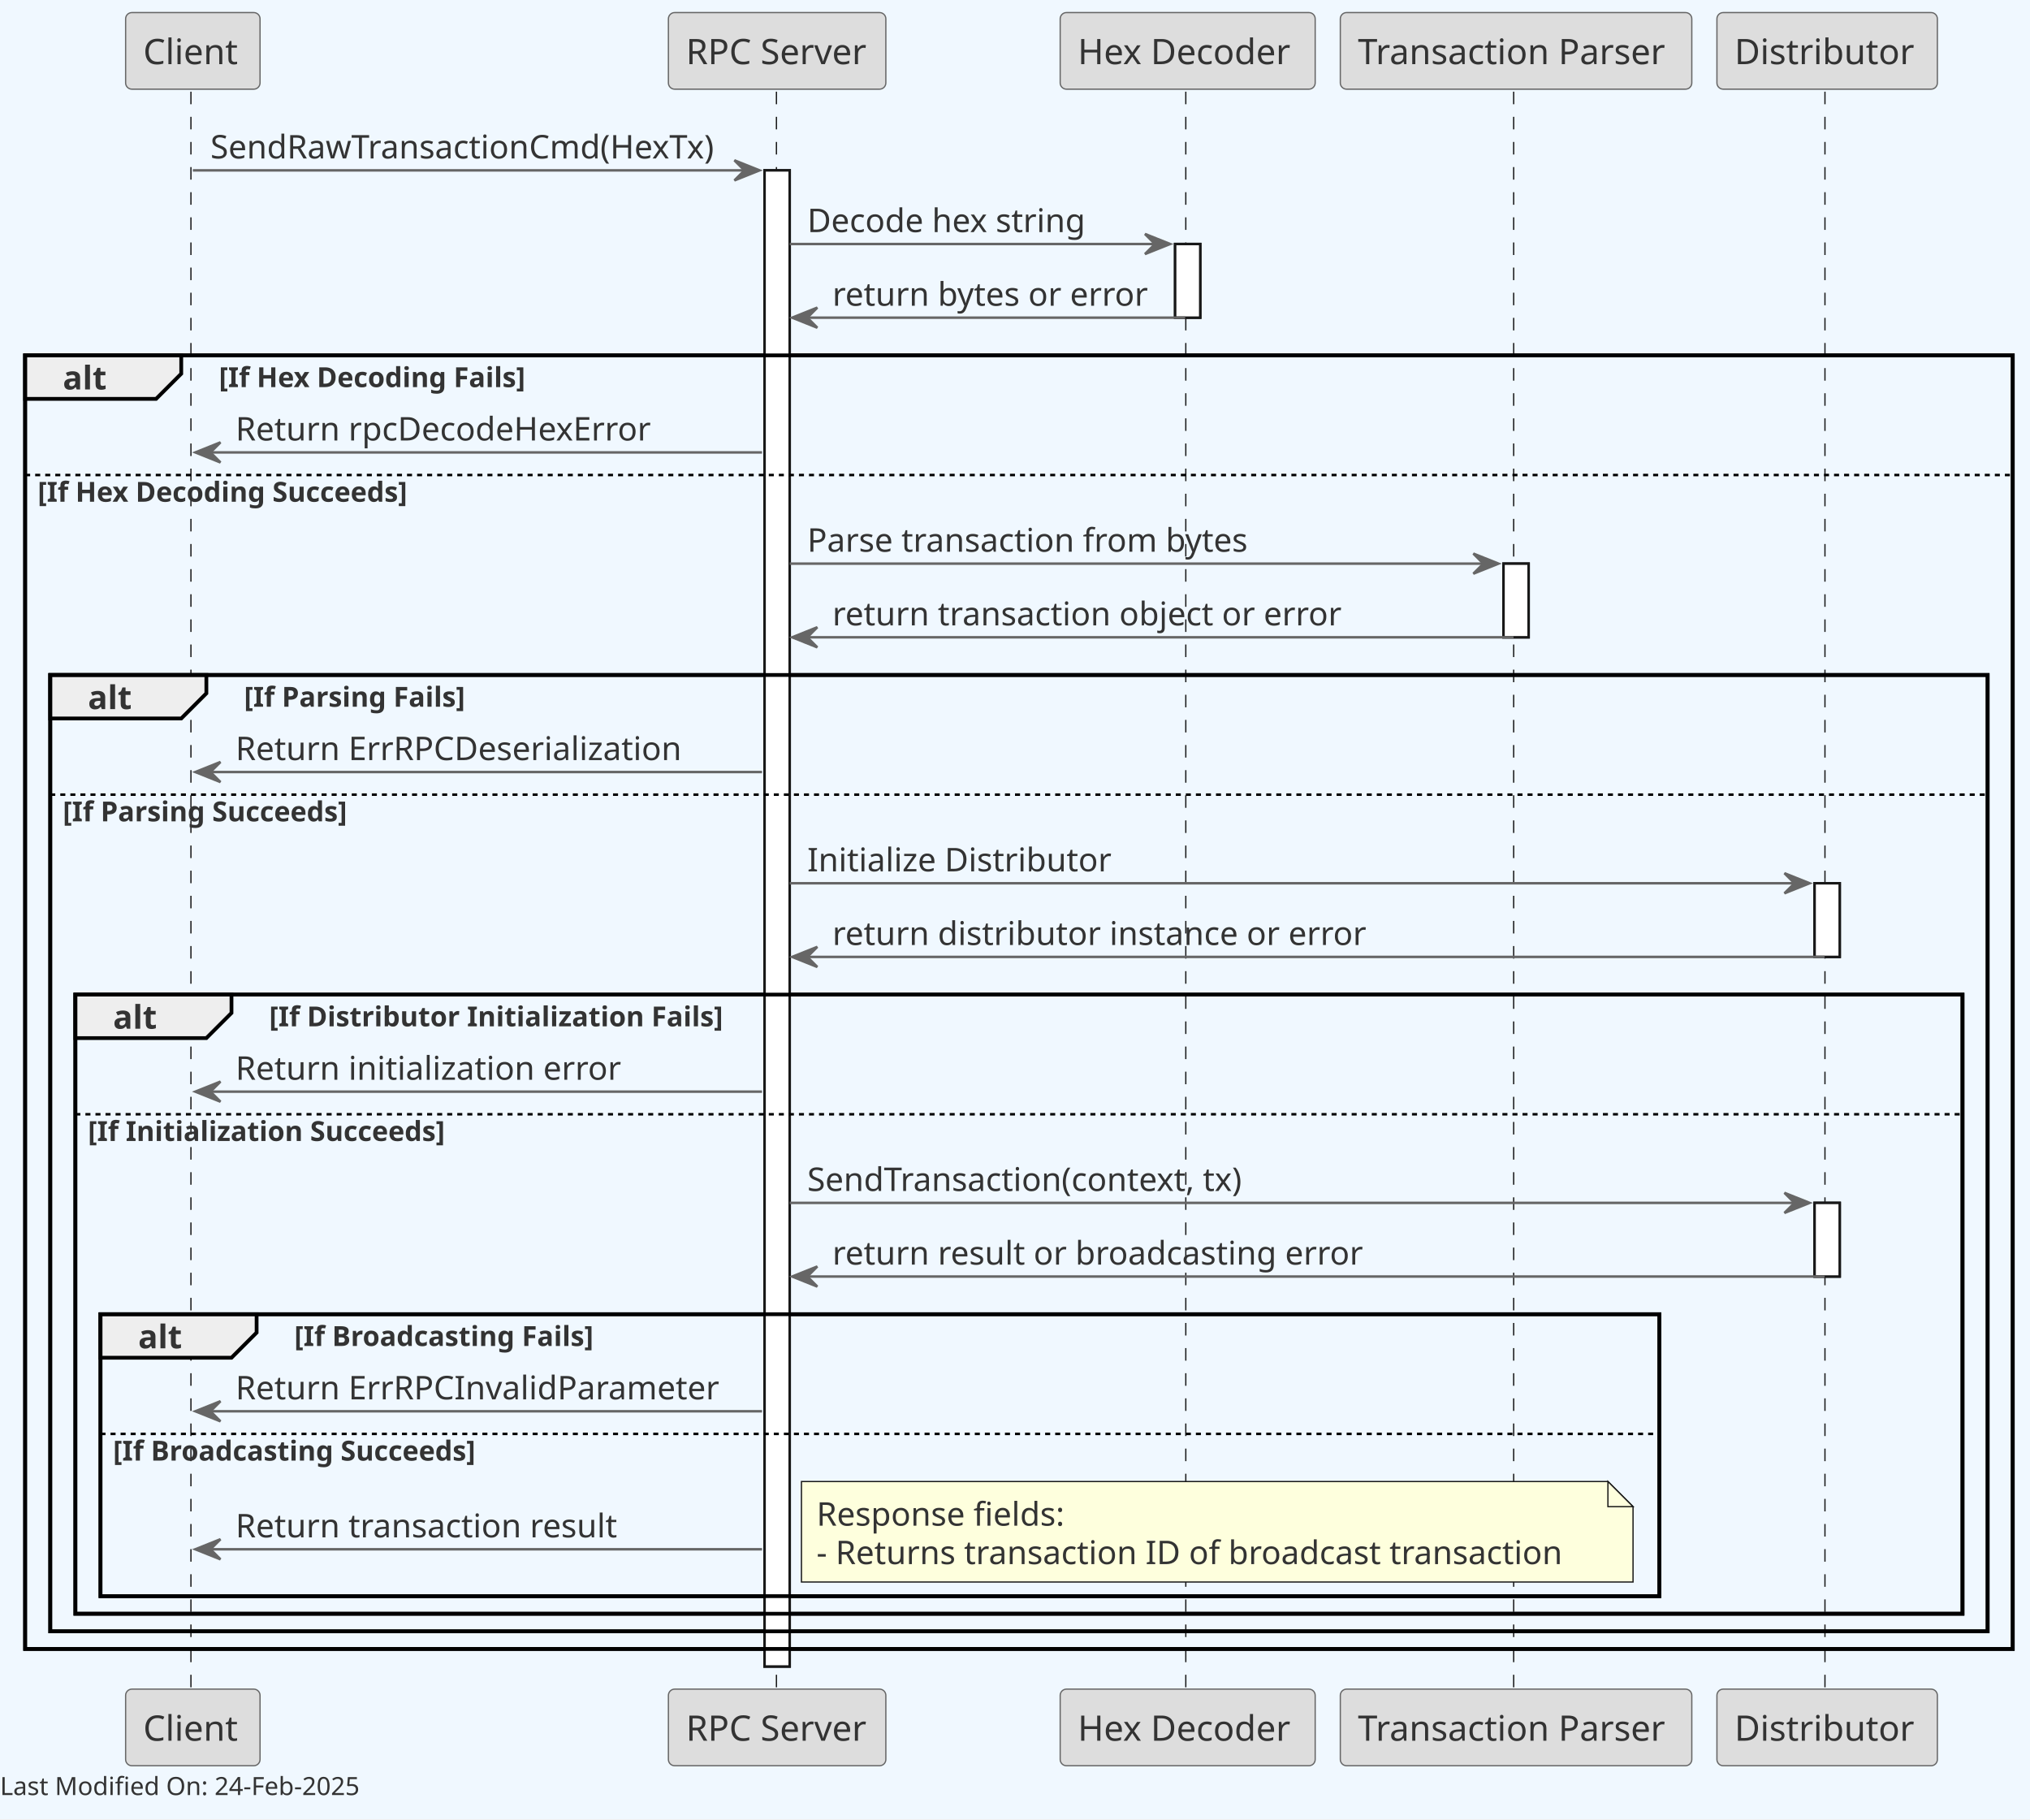
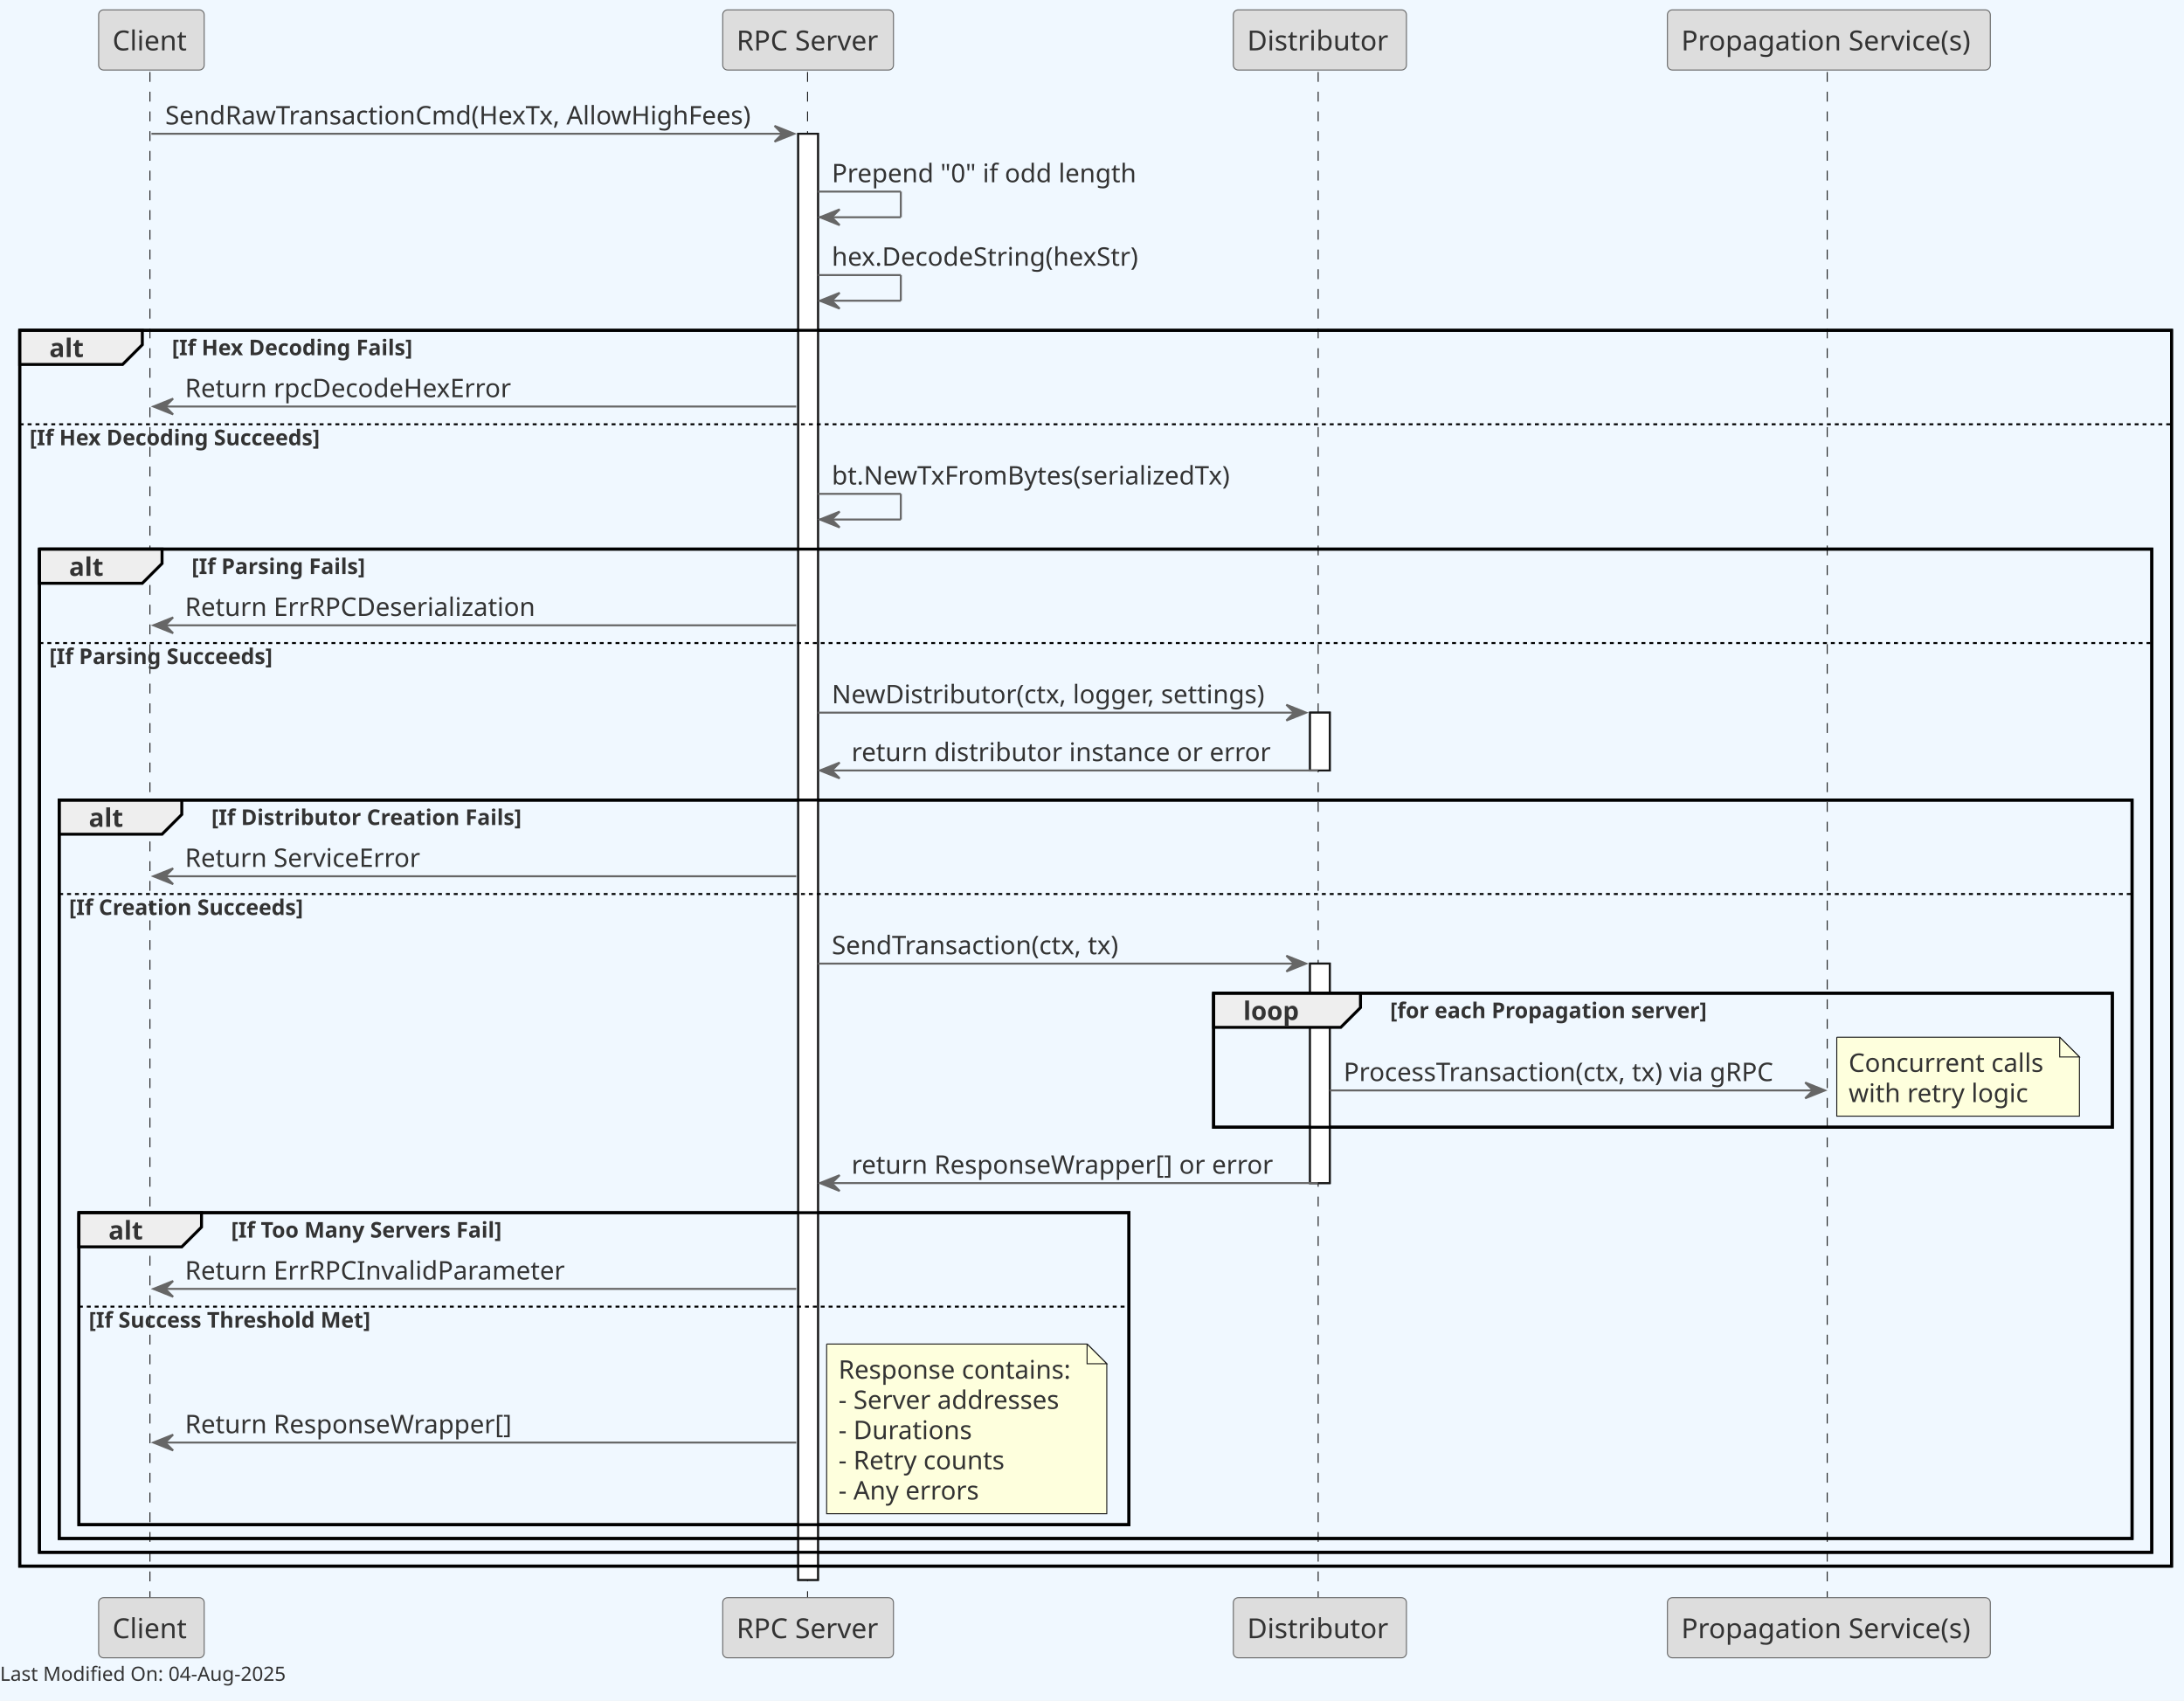
- <svg xmlns="http://www.w3.org/2000/svg" contentStyleType="text/css" height="724" preserveAspectRatio="none" viewBox="0 0 808 724" width="808" zoomAndPan="magnify">
-   <path d="m0 0h808v724h-808z" fill="#f0f8ff" />
-   <path d="m304.317 67.799h10v595.41h-10z" fill="#fff" stroke="#181818" />
-   <path d="m467.733 97.109h10v29.311h-10z" fill="#fff" stroke="#181818" />
-   <path d="m598.436 224.307h10v29.311h-10z" fill="#fff" stroke="#181818" />
-   <path d="m722.261 351.504h10v29.311h-10z" fill="#fff" stroke="#181818" />
-   <path d="m722.261 478.701h10v29.311h-10z" fill="#fff" stroke="#181818" />
-   <path d="m10 141.42h791.134v514.789h-791.134z" fill="none" stroke="#000" stroke-width="1.5" />
-   <path d="m20 268.617h771.134v380.592h-771.134z" fill="none" stroke="#000" stroke-width="1.5" />
-   <path d="m30 395.815h751.134v246.394h-751.134z" fill="none" stroke="#000" stroke-width="1.5" />
-   <path d="m40 523.012h620.483v112.197h-620.483z" fill="none" stroke="#000" stroke-width="1.5" />
-   <g stroke-width=".5">
-     <path d="m76 36.488v636.721" stroke="#181818" stroke-dasharray="5 5" />
-     <path d="m309.043 36.488v636.721" stroke="#181818" stroke-dasharray="5 5" />
-     <path d="m471.983 36.488v636.721" stroke="#181818" stroke-dasharray="5 5" />
-     <path d="m602.483 36.488v636.721" stroke="#181818" stroke-dasharray="5 5" />
-     <path d="m726.388 36.488v636.721" stroke="#181818" stroke-dasharray="5 5" />
-     <rect fill="#ddd" height="30.488" rx="2.5" stroke="#666" width="53.505" x="50" y="5" />
+ <svg xmlns="http://www.w3.org/2000/svg" contentStyleType="text/css" height="862px" preserveAspectRatio="none" style="width:1107px;height:862px;background:#F0F8FF;" version="1.1" viewBox="0 0 1107 862" width="1107px" zoomAndPan="magnify">
+   <defs />
+   <g>
+     <rect fill="#F0F8FF" height="862" style="stroke:none;stroke-width:1.0;" width="1107" x="0" y="0" />
+     <rect fill="#FFFFFF" height="732.963" style="stroke:#181818;stroke-width:1.0;" width="10" x="404.598" y="67.799" />
+     <rect fill="#FFFFFF" height="29.311" style="stroke:#181818;stroke-width:1.0;" width="10" x="664.011" y="361.193" />
+     <rect fill="#FFFFFF" height="111.242" style="stroke:#181818;stroke-width:1.0;" width="10" x="664.011" y="488.391" />
+     <rect fill="none" height="626.342" style="stroke:#000000;stroke-width:1.5;" width="1090.67" x="10" y="167.42" />
+     <rect fill="none" height="508.455" style="stroke:#000000;stroke-width:1.5;" width="1070.67" x="20" y="278.307" />
+     <rect fill="none" height="374.258" style="stroke:#000000;stroke-width:1.5;" width="1050.67" x="30" y="405.504" />
+     <rect fill="none" height="67.932" style="stroke:#000000;stroke-width:1.5;" width="455.532" x="615.138" y="503.391" />
+     <rect fill="none" height="158.129" style="stroke:#000000;stroke-width:1.5;" width="532.225" x="40" y="614.633" />
+     <line style="stroke:#181818;stroke-width:0.5;stroke-dasharray:5.0,5.0;" x1="76" x2="76" y1="36.488" y2="810.762" />
+     <line style="stroke:#181818;stroke-width:0.5;stroke-dasharray:5.0,5.0;" x1="409.323" x2="409.323" y1="36.488" y2="810.762" />
+     <line style="stroke:#181818;stroke-width:0.5;stroke-dasharray:5.0,5.0;" x1="668.138" x2="668.138" y1="36.488" y2="810.762" />
+     <line style="stroke:#181818;stroke-width:0.5;stroke-dasharray:5.0,5.0;" x1="926.168" x2="926.168" y1="36.488" y2="810.762" />
+     <rect fill="#DDDDDD" height="30.488" rx="2.5" ry="2.5" style="stroke:#666666;stroke-width:0.5;" width="53.505" x="50" y="5" />
+     <text fill="#333333" font-family="sans-serif" font-size="14" lengthAdjust="spacing" textLength="39.505" x="57" y="25.535">Client</text>
+     <rect fill="#DDDDDD" height="30.488" rx="2.5" ry="2.5" style="stroke:#666666;stroke-width:0.5;" width="53.505" x="50" y="809.762" />
+     <text fill="#333333" font-family="sans-serif" font-size="14" lengthAdjust="spacing" textLength="39.505" x="57" y="830.297">Client</text>
+     <rect fill="#DDDDDD" height="30.488" rx="2.5" ry="2.5" style="stroke:#666666;stroke-width:0.5;" width="86.55" x="366.323" y="5" />
+     <text fill="#333333" font-family="sans-serif" font-size="14" lengthAdjust="spacing" textLength="72.55" x="373.323" y="25.535">RPC Server</text>
+     <rect fill="#DDDDDD" height="30.488" rx="2.5" ry="2.5" style="stroke:#666666;stroke-width:0.5;" width="86.55" x="366.323" y="809.762" />
+     <text fill="#333333" font-family="sans-serif" font-size="14" lengthAdjust="spacing" textLength="72.55" x="373.323" y="830.297">RPC Server</text>
+     <rect fill="#DDDDDD" height="30.488" rx="2.5" ry="2.5" style="stroke:#666666;stroke-width:0.5;" width="87.746" x="625.138" y="5" />
+     <text fill="#333333" font-family="sans-serif" font-size="14" lengthAdjust="spacing" textLength="73.746" x="632.138" y="25.535">Distributor</text>
+     <rect fill="#DDDDDD" height="30.488" rx="2.5" ry="2.5" style="stroke:#666666;stroke-width:0.5;" width="87.746" x="625.138" y="809.762" />
+     <text fill="#333333" font-family="sans-serif" font-size="14" lengthAdjust="spacing" textLength="73.746" x="632.138" y="830.297">Distributor</text>
+     <rect fill="#DDDDDD" height="30.488" rx="2.5" ry="2.5" style="stroke:#666666;stroke-width:0.5;" width="163.645" x="845.168" y="5" />
+     <text fill="#333333" font-family="sans-serif" font-size="14" lengthAdjust="spacing" textLength="149.645" x="852.168" y="25.535">Propagation Service(s)</text>
+     <rect fill="#DDDDDD" height="30.488" rx="2.5" ry="2.5" style="stroke:#666666;stroke-width:0.5;" width="163.645" x="845.168" y="809.762" />
+     <text fill="#333333" font-family="sans-serif" font-size="14" lengthAdjust="spacing" textLength="149.645" x="852.168" y="830.297">Propagation Service(s)</text>
+     <rect fill="#FFFFFF" height="732.963" style="stroke:#181818;stroke-width:1.0;" width="10" x="404.598" y="67.799" />
+     <rect fill="#FFFFFF" height="29.311" style="stroke:#181818;stroke-width:1.0;" width="10" x="664.011" y="361.193" />
+     <rect fill="#FFFFFF" height="111.242" style="stroke:#181818;stroke-width:1.0;" width="10" x="664.011" y="488.391" />
+     <polygon fill="#666666" points="392.598,63.799,402.598,67.799,392.598,71.799,396.598,67.799" style="stroke:#666666;stroke-width:1.0;" />
+     <line style="stroke:#666666;stroke-width:1.0;" x1="76.752" x2="398.598" y1="67.799" y2="67.799" />
+     <text fill="#333333" font-family="sans-serif" font-size="13" lengthAdjust="spacing" textLength="308.845" x="83.752" y="63.057">SendRawTransactionCmd(HexTx, AllowHighFees)</text>
+     <line style="stroke:#666666;stroke-width:1.0;" x1="414.598" x2="456.598" y1="97.109" y2="97.109" />
+     <line style="stroke:#666666;stroke-width:1.0;" x1="456.598" x2="456.598" y1="97.109" y2="110.109" />
+     <line style="stroke:#666666;stroke-width:1.0;" x1="415.598" x2="456.598" y1="110.109" y2="110.109" />
+     <polygon fill="#666666" points="425.598,106.109,415.598,110.109,425.598,114.109,421.598,110.109" style="stroke:#666666;stroke-width:1.0;" />
+     <text fill="#333333" font-family="sans-serif" font-size="13" lengthAdjust="spacing" textLength="158.799" x="421.598" y="92.367">Prepend "0" if odd length</text>
+     <line style="stroke:#666666;stroke-width:1.0;" x1="414.598" x2="456.598" y1="139.42" y2="139.42" />
+     <line style="stroke:#666666;stroke-width:1.0;" x1="456.598" x2="456.598" y1="139.42" y2="152.42" />
+     <line style="stroke:#666666;stroke-width:1.0;" x1="415.598" x2="456.598" y1="152.42" y2="152.42" />
+     <polygon fill="#666666" points="425.598,148.42,415.598,152.42,425.598,156.42,421.598,152.42" style="stroke:#666666;stroke-width:1.0;" />
+     <text fill="#333333" font-family="sans-serif" font-size="13" lengthAdjust="spacing" textLength="160.481" x="421.598" y="134.678">hex.DecodeString(hexStr)</text>
+     <path d="M10,167.42 L72.139,167.42 L72.139,174.731 L62.139,184.731 L10,184.731 L10,167.42 " fill="#EEEEEE" style="stroke:#000000;stroke-width:1.5;" />
+     <rect fill="none" height="626.342" style="stroke:#000000;stroke-width:1.5;" width="1090.67" x="10" y="167.42" />
+     <text fill="#333333" font-family="sans-serif" font-size="13" font-weight="bold" lengthAdjust="spacing" textLength="17.139" x="25" y="180.988">alt</text>
+     <text fill="#333333" font-family="sans-serif" font-size="11" font-weight="bold" lengthAdjust="spacing" textLength="128.315" x="87.139" y="180.055">[If Hex Decoding Fails]</text>
+     <polygon fill="#666666" points="87.752,202.041,77.752,206.041,87.752,210.041,83.752,206.041" style="stroke:#666666;stroke-width:1.0;" />
+     <line style="stroke:#666666;stroke-width:1.0;" x1="81.752" x2="403.598" y1="206.041" y2="206.041" />
+     <text fill="#333333" font-family="sans-serif" font-size="13" lengthAdjust="spacing" textLength="168.86" x="93.752" y="201.299">Return rpcDecodeHexError</text>
+     <line style="stroke:#000000;stroke-width:1.0;stroke-dasharray:2.0,2.0;" x1="10" x2="1100.67" y1="215.041" y2="215.041" />
+     <text fill="#333333" font-family="sans-serif" font-size="11" font-weight="bold" lengthAdjust="spacing" textLength="153.774" x="15" y="225.676">[If Hex Decoding Succeeds]</text>
+     <line style="stroke:#666666;stroke-width:1.0;" x1="414.598" x2="456.598" y1="250.307" y2="250.307" />
+     <line style="stroke:#666666;stroke-width:1.0;" x1="456.598" x2="456.598" y1="250.307" y2="263.307" />
+     <line style="stroke:#666666;stroke-width:1.0;" x1="415.598" x2="456.598" y1="263.307" y2="263.307" />
+     <polygon fill="#666666" points="425.598,259.307,415.598,263.307,425.598,267.307,421.598,263.307" style="stroke:#666666;stroke-width:1.0;" />
+     <text fill="#333333" font-family="sans-serif" font-size="13" lengthAdjust="spacing" textLength="210.793" x="421.598" y="245.565">bt.NewTxFromBytes(serializedTx)</text>
+     <path d="M20,278.307 L82.139,278.307 L82.139,285.617 L72.139,295.617 L20,295.617 L20,278.307 " fill="#EEEEEE" style="stroke:#000000;stroke-width:1.5;" />
+     <rect fill="none" height="508.455" style="stroke:#000000;stroke-width:1.5;" width="1070.67" x="20" y="278.307" />
+     <text fill="#333333" font-family="sans-serif" font-size="13" font-weight="bold" lengthAdjust="spacing" textLength="17.139" x="35" y="291.875">alt</text>
+     <text fill="#333333" font-family="sans-serif" font-size="11" font-weight="bold" lengthAdjust="spacing" textLength="92.259" x="97.139" y="290.941">[If Parsing Fails]</text>
+     <polygon fill="#666666" points="87.752,312.928,77.752,316.928,87.752,320.928,83.752,316.928" style="stroke:#666666;stroke-width:1.0;" />
+     <line style="stroke:#666666;stroke-width:1.0;" x1="81.752" x2="403.598" y1="316.928" y2="316.928" />
+     <text fill="#333333" font-family="sans-serif" font-size="13" lengthAdjust="spacing" textLength="181.905" x="93.752" y="312.185">Return ErrRPCDeserialization</text>
+     <line style="stroke:#000000;stroke-width:1.0;stroke-dasharray:2.0,2.0;" x1="20" x2="1090.67" y1="325.928" y2="325.928" />
+     <text fill="#333333" font-family="sans-serif" font-size="11" font-weight="bold" lengthAdjust="spacing" textLength="117.718" x="25" y="336.562">[If Parsing Succeeds]</text>
+     <polygon fill="#666666" points="652.011,357.193,662.011,361.193,652.011,365.193,656.011,361.193" style="stroke:#666666;stroke-width:1.0;" />
+     <line style="stroke:#666666;stroke-width:1.0;" x1="414.598" x2="658.011" y1="361.193" y2="361.193" />
+     <text fill="#333333" font-family="sans-serif" font-size="13" lengthAdjust="spacing" textLength="230.414" x="421.598" y="356.451">NewDistributor(ctx, logger, settings)</text>
+     <polygon fill="#666666" points="425.598,386.504,415.598,390.504,425.598,394.504,421.598,390.504" style="stroke:#666666;stroke-width:1.0;" />
+     <line style="stroke:#666666;stroke-width:1.0;" x1="419.598" x2="668.011" y1="390.504" y2="390.504" />
+     <text fill="#333333" font-family="sans-serif" font-size="13" lengthAdjust="spacing" textLength="219.21" x="431.598" y="385.762">return distributor instance or error</text>
+     <path d="M30,405.504 L92.139,405.504 L92.139,412.815 L82.139,422.815 L30,422.815 L30,405.504 " fill="#EEEEEE" style="stroke:#000000;stroke-width:1.5;" />
+     <rect fill="none" height="374.258" style="stroke:#000000;stroke-width:1.5;" width="1050.67" x="30" y="405.504" />
+     <text fill="#333333" font-family="sans-serif" font-size="13" font-weight="bold" lengthAdjust="spacing" textLength="17.139" x="45" y="419.072">alt</text>
+     <text fill="#333333" font-family="sans-serif" font-size="11" font-weight="bold" lengthAdjust="spacing" textLength="163.98" x="107.139" y="418.139">[If Distributor Creation Fails]</text>
+     <polygon fill="#666666" points="87.752,440.125,77.752,444.125,87.752,448.125,83.752,444.125" style="stroke:#666666;stroke-width:1.0;" />
+     <line style="stroke:#666666;stroke-width:1.0;" x1="81.752" x2="403.598" y1="444.125" y2="444.125" />
+     <text fill="#333333" font-family="sans-serif" font-size="13" lengthAdjust="spacing" textLength="120.834" x="93.752" y="439.383">Return ServiceError</text>
+     <line style="stroke:#000000;stroke-width:1.0;stroke-dasharray:2.0,2.0;" x1="30" x2="1080.67" y1="453.125" y2="453.125" />
+     <text fill="#333333" font-family="sans-serif" font-size="11" font-weight="bold" lengthAdjust="spacing" textLength="123.261" x="35" y="463.76">[If Creation Succeeds]</text>
+     <polygon fill="#666666" points="652.011,484.391,662.011,488.391,652.011,492.391,656.011,488.391" style="stroke:#666666;stroke-width:1.0;" />
+     <line style="stroke:#666666;stroke-width:1.0;" x1="414.598" x2="658.011" y1="488.391" y2="488.391" />
+     <text fill="#333333" font-family="sans-serif" font-size="13" lengthAdjust="spacing" textLength="153.429" x="421.598" y="483.648">SendTransaction(ctx, tx)</text>
+     <path d="M615.138,503.391 L689.585,503.391 L689.585,510.701 L679.585,520.701 L615.138,520.701 L615.138,503.391 " fill="#EEEEEE" style="stroke:#000000;stroke-width:1.5;" />
+     <rect fill="none" height="67.932" style="stroke:#000000;stroke-width:1.5;" width="455.532" x="615.138" y="503.391" />
+     <text fill="#333333" font-family="sans-serif" font-size="13" font-weight="bold" lengthAdjust="spacing" textLength="29.447" x="630.138" y="516.959">loop</text>
+     <text fill="#333333" font-family="sans-serif" font-size="11" font-weight="bold" lengthAdjust="spacing" textLength="165.779" x="704.585" y="516.025">[for each Propagation server]</text>
+     <polygon fill="#666666" points="914.99,548.667,924.99,552.667,914.99,556.667,918.99,552.667" style="stroke:#666666;stroke-width:1.0;" />
+     <line style="stroke:#666666;stroke-width:1.0;" x1="674.011" x2="920.99" y1="552.667" y2="552.667" />
+     <text fill="#333333" font-family="sans-serif" font-size="13" lengthAdjust="spacing" textLength="228.979" x="681.011" y="547.925">ProcessTransaction(ctx, tx) via gRPC</text>
+     <path d="M931,525.701 L931,565.701 L1054,565.701 L1054,535.701 L1044,525.701 L931,525.701 " fill="#FEFFDD" style="stroke:#181818;stroke-width:0.5;" />
+     <path d="M1044,525.701 L1044,535.701 L1054,535.701 L1044,525.701 " fill="#FEFFDD" style="stroke:#181818;stroke-width:0.5;" />
+     <text fill="#333333" font-family="sans-serif" font-size="13" lengthAdjust="spacing" textLength="102.68" x="937" y="543.269">Concurrent calls</text>
+     <text fill="#333333" font-family="sans-serif" font-size="13" lengthAdjust="spacing" textLength="94.732" x="937" y="558.58">with retry logic</text>
+     <polygon fill="#666666" points="425.598,595.633,415.598,599.633,425.598,603.633,421.598,599.633" style="stroke:#666666;stroke-width:1.0;" />
+     <line style="stroke:#666666;stroke-width:1.0;" x1="419.598" x2="668.011" y1="599.633" y2="599.633" />
+     <text fill="#333333" font-family="sans-serif" font-size="13" lengthAdjust="spacing" textLength="216.906" x="431.598" y="594.891">return ResponseWrapper[] or error</text>
+     <path d="M40,614.633 L102.139,614.633 L102.139,621.943 L92.139,631.943 L40,631.943 L40,614.633 " fill="#EEEEEE" style="stroke:#000000;stroke-width:1.5;" />
+     <rect fill="none" height="158.129" style="stroke:#000000;stroke-width:1.5;" width="532.225" x="40" y="614.633" />
+     <text fill="#333333" font-family="sans-serif" font-size="13" font-weight="bold" lengthAdjust="spacing" textLength="17.139" x="55" y="628.201">alt</text>
+     <text fill="#333333" font-family="sans-serif" font-size="11" font-weight="bold" lengthAdjust="spacing" textLength="144.45" x="117.139" y="627.268">[If Too Many Servers Fail]</text>
+     <polygon fill="#666666" points="87.752,649.254,77.752,653.254,87.752,657.254,83.752,653.254" style="stroke:#666666;stroke-width:1.0;" />
+     <line style="stroke:#666666;stroke-width:1.0;" x1="81.752" x2="403.598" y1="653.254" y2="653.254" />
+     <text fill="#333333" font-family="sans-serif" font-size="13" lengthAdjust="spacing" textLength="193.064" x="93.752" y="648.512">Return ErrRPCInvalidParameter</text>
+     <line style="stroke:#000000;stroke-width:1.0;stroke-dasharray:2.0,2.0;" x1="40" x2="572.225" y1="662.254" y2="662.254" />
+     <text fill="#333333" font-family="sans-serif" font-size="11" font-weight="bold" lengthAdjust="spacing" textLength="149.821" x="45" y="672.889">[If Success Threshold Met]</text>
+     <polygon fill="#666666" points="87.752,727.141,77.752,731.141,87.752,735.141,83.752,731.141" style="stroke:#666666;stroke-width:1.0;" />
+     <line style="stroke:#666666;stroke-width:1.0;" x1="81.752" x2="403.598" y1="731.141" y2="731.141" />
+     <text fill="#333333" font-family="sans-serif" font-size="13" lengthAdjust="spacing" textLength="167.089" x="93.752" y="726.398">Return ResponseWrapper[]</text>
+     <path d="M419,681.209 L419,767.209 L561,767.209 L561,691.209 L551,681.209 L419,681.209 " fill="#FEFFDD" style="stroke:#181818;stroke-width:0.5;" />
+     <path d="M551,681.209 L551,691.209 L561,691.209 L551,681.209 " fill="#FEFFDD" style="stroke:#181818;stroke-width:0.5;" />
+     <text fill="#333333" font-family="sans-serif" font-size="13" lengthAdjust="spacing" textLength="121.627" x="425" y="698.777">Response contains:</text>
+     <text fill="#333333" font-family="sans-serif" font-size="13" lengthAdjust="spacing" textLength="117.832" x="425" y="714.088">- Server addresses</text>
+     <text fill="#333333" font-family="sans-serif" font-size="13" lengthAdjust="spacing" textLength="73.239" x="425" y="729.398">- Durations</text>
+     <text fill="#333333" font-family="sans-serif" font-size="13" lengthAdjust="spacing" textLength="90.454" x="425" y="744.709">- Retry counts</text>
+     <text fill="#333333" font-family="sans-serif" font-size="13" lengthAdjust="spacing" textLength="77.391" x="425" y="760.019">- Any errors</text>
+     <text fill="#333333" font-family="sans-serif" font-size="10" lengthAdjust="spacing" textLength="157.549" x="0" y="851.918">Last Modified On: 04-Aug-2025</text>
  </g>
-   <text fill="#333" font-family="sans-serif" font-size="14" lengthAdjust="spacing" textLength="39.505" x="57" y="25.535">Client</text>
-   <rect fill="#ddd" height="30.488" rx="2.5" stroke="#666" stroke-width=".5" width="53.505" x="50" y="672.209" />
-   <text fill="#333" font-family="sans-serif" font-size="14" lengthAdjust="spacing" textLength="39.505" x="57" y="692.744">Client</text>
-   <rect fill="#ddd" height="30.488" rx="2.5" stroke="#666" stroke-width=".5" width="86.55" x="266.043" y="5" />
-   <text fill="#333" font-family="sans-serif" font-size="14" lengthAdjust="spacing" textLength="72.55" x="273.043" y="25.535">RPC Server</text>
-   <rect fill="#ddd" height="30.488" rx="2.5" stroke="#666" stroke-width=".5" width="86.55" x="266.043" y="672.209" />
-   <text fill="#333" font-family="sans-serif" font-size="14" lengthAdjust="spacing" textLength="72.55" x="273.043" y="692.744">RPC Server</text>
-   <rect fill="#ddd" height="30.488" rx="2.5" stroke="#666" stroke-width=".5" width="101.5" x="421.983" y="5" />
-   <text fill="#333" font-family="sans-serif" font-size="14" lengthAdjust="spacing" textLength="87.5" x="428.983" y="25.535">Hex Decoder</text>
-   <rect fill="#ddd" height="30.488" rx="2.5" stroke="#666" stroke-width=".5" width="101.5" x="421.983" y="672.209" />
-   <text fill="#333" font-family="sans-serif" font-size="14" lengthAdjust="spacing" textLength="87.5" x="428.983" y="692.744">Hex Decoder</text>
-   <rect fill="#ddd" height="30.488" rx="2.5" stroke="#666" stroke-width=".5" width="139.904" x="533.483" y="5" />
-   <text fill="#333" font-family="sans-serif" font-size="14" lengthAdjust="spacing" textLength="125.904" x="540.483" y="25.535">Transaction Parser</text>
-   <rect fill="#ddd" height="30.488" rx="2.5" stroke="#666" stroke-width=".5" width="139.904" x="533.483" y="672.209" />
-   <text fill="#333" font-family="sans-serif" font-size="14" lengthAdjust="spacing" textLength="125.904" x="540.483" y="692.744">Transaction Parser</text>
-   <rect fill="#ddd" height="30.488" rx="2.5" stroke="#666" stroke-width=".5" width="87.746" x="683.388" y="5" />
-   <text fill="#333" font-family="sans-serif" font-size="14" lengthAdjust="spacing" textLength="73.746" x="690.388" y="25.535">Distributor</text>
-   <rect fill="#ddd" height="30.488" rx="2.5" stroke="#666" stroke-width=".5" width="87.746" x="683.388" y="672.209" />
-   <text fill="#333" font-family="sans-serif" font-size="14" lengthAdjust="spacing" textLength="73.746" x="690.388" y="692.744">Distributor</text>
-   <path d="m304.317 67.799h10v595.41h-10z" fill="#fff" stroke="#181818" />
-   <path d="m467.733 97.109h10v29.311h-10z" fill="#fff" stroke="#181818" />
-   <path d="m598.436 224.307h10v29.311h-10z" fill="#fff" stroke="#181818" />
-   <path d="m722.261 351.504h10v29.311h-10z" fill="#fff" stroke="#181818" />
-   <path d="m722.261 478.701h10v29.311h-10z" fill="#fff" stroke="#181818" />
-   <path d="m292.317 63.799 10 4-10 4 4-4z" fill="#666" stroke="#666" />
-   <path d="m76.752 67.799h221.565" stroke="#666" />
-   <text fill="#333" font-family="sans-serif" font-size="13" lengthAdjust="spacing" textLength="208.565" x="83.752" y="63.057">SendRawTransactionCmd(HexTx)</text>
-   <path d="m455.733 93.109 10 4-10 4 4-4z" fill="#666" stroke="#666" />
-   <path d="m314.317 97.109h147.416" stroke="#666" />
-   <text fill="#333" font-family="sans-serif" font-size="13" lengthAdjust="spacing" textLength="115.299" x="321.317" y="92.367">Decode hex string</text>
-   <path d="m325.317 122.42-10 4 10 4-4-4z" fill="#666" stroke="#666" />
-   <path d="m319.317 126.42h152.416" stroke="#666" />
-   <text fill="#333" font-family="sans-serif" font-size="13" lengthAdjust="spacing" textLength="129.416" x="331.317" y="121.678">return bytes or error</text>
-   <path d="m10 141.42h62.139v7.311l-10 10h-52.139z" fill="#eee" stroke="#000" stroke-width="1.5" />
-   <path d="m10 141.42h791.134v514.789h-791.134z" fill="none" stroke="#000" stroke-width="1.5" />
-   <text fill="#333" font-family="sans-serif" font-size="13" font-weight="bold" lengthAdjust="spacing" textLength="17.139" x="25" y="154.988">alt</text>
-   <text fill="#333" font-family="sans-serif" font-size="11" font-weight="bold" lengthAdjust="spacing" textLength="128.315" x="87.139" y="154.055">[If Hex Decoding Fails]</text>
-   <path d="m87.752 176.041-10 4 10 4-4-4z" fill="#666" stroke="#666" />
-   <path d="m81.752 180.041h221.565" stroke="#666" />
-   <text fill="#333" font-family="sans-serif" font-size="13" lengthAdjust="spacing" textLength="168.86" x="93.752" y="175.299">Return rpcDecodeHexError</text>
-   <path d="m10 189.041h791.134" stroke="#000" stroke-dasharray="2 2" />
-   <text fill="#333" font-family="sans-serif" font-size="11" font-weight="bold" lengthAdjust="spacing" textLength="153.774" x="15" y="199.676">[If Hex Decoding Succeeds]</text>
-   <path d="m586.436 220.307 10 4-10 4 4-4z" fill="#666" stroke="#666" />
-   <path d="m314.317 224.307h278.118" stroke="#666" />
-   <text fill="#333" font-family="sans-serif" font-size="13" lengthAdjust="spacing" textLength="180.388" x="321.317" y="219.565">Parse transaction from bytes</text>
-   <path d="m325.317 249.617-10 4 10 4-4-4z" fill="#666" stroke="#666" />
-   <path d="m319.317 253.617h283.118" stroke="#666" />
-   <text fill="#333" font-family="sans-serif" font-size="13" lengthAdjust="spacing" textLength="209.276" x="331.317" y="248.875">return transaction object or error</text>
-   <path d="m20 268.617h62.139v7.311l-10 10h-52.139z" fill="#eee" stroke="#000" stroke-width="1.5" />
-   <path d="m20 268.617h771.134v380.592h-771.134z" fill="none" stroke="#000" stroke-width="1.5" />
-   <text fill="#333" font-family="sans-serif" font-size="13" font-weight="bold" lengthAdjust="spacing" textLength="17.139" x="35" y="282.185">alt</text>
-   <text fill="#333" font-family="sans-serif" font-size="11" font-weight="bold" lengthAdjust="spacing" textLength="92.259" x="97.139" y="281.252">[If Parsing Fails]</text>
-   <path d="m87.752 303.238-10 4 10 4-4-4z" fill="#666" stroke="#666" />
-   <path d="m81.752 307.238h221.565" stroke="#666" />
-   <text fill="#333" font-family="sans-serif" font-size="13" lengthAdjust="spacing" textLength="181.905" x="93.752" y="302.496">Return ErrRPCDeserialization</text>
-   <path d="m20 316.238h771.134" stroke="#000" stroke-dasharray="2 2" />
-   <text fill="#333" font-family="sans-serif" font-size="11" font-weight="bold" lengthAdjust="spacing" textLength="117.718" x="25" y="326.873">[If Parsing Succeeds]</text>
-   <path d="m710.261 347.504 10 4-10 4 4-4z" fill="#666" stroke="#666" />
-   <path d="m314.317 351.504h401.943" stroke="#666" />
-   <text fill="#333" font-family="sans-serif" font-size="13" lengthAdjust="spacing" textLength="126.172" x="321.317" y="346.762">Initialize Distributor</text>
-   <path d="m325.317 376.815-10 4 10 4-4-4z" fill="#666" stroke="#666" />
-   <path d="m319.317 380.815h406.943" stroke="#666" />
-   <text fill="#333" font-family="sans-serif" font-size="13" lengthAdjust="spacing" textLength="219.21" x="331.317" y="376.072">return distributor instance or error</text>
-   <path d="m30 395.815h62.139v7.311l-10 10h-52.139z" fill="#eee" stroke="#000" stroke-width="1.5" />
-   <path d="m30 395.815h751.134v246.394h-751.134z" fill="none" stroke="#000" stroke-width="1.5" />
-   <text fill="#333" font-family="sans-serif" font-size="13" font-weight="bold" lengthAdjust="spacing" textLength="17.139" x="45" y="409.383">alt</text>
-   <text fill="#333" font-family="sans-serif" font-size="11" font-weight="bold" lengthAdjust="spacing" textLength="187.301" x="107.139" y="408.449">[If Distributor Initialization Fails]</text>
-   <path d="m87.752 430.435-10 4 10 4-4-4z" fill="#666" stroke="#666" />
-   <path d="m81.752 434.435h221.565" stroke="#666" />
-   <text fill="#333" font-family="sans-serif" font-size="13" lengthAdjust="spacing" textLength="159.396" x="93.752" y="429.693">Return initialization error</text>
-   <path d="m30 443.435h751.134" stroke="#000" stroke-dasharray="2 2" />
-   <text fill="#333" font-family="sans-serif" font-size="11" font-weight="bold" lengthAdjust="spacing" textLength="146.583" x="35" y="454.07">[If Initialization Succeeds]</text>
-   <path d="m710.261 474.701 10 4-10 4 4-4z" fill="#666" stroke="#666" />
-   <path d="m314.317 478.701h401.943" stroke="#666" />
-   <text fill="#333" font-family="sans-serif" font-size="13" lengthAdjust="spacing" textLength="181.587" x="321.317" y="473.959">SendTransaction(context, tx)</text>
-   <path d="m325.317 504.012-10 4 10 4-4-4z" fill="#666" stroke="#666" />
-   <path d="m319.317 508.012h406.943" stroke="#666" />
-   <text fill="#333" font-family="sans-serif" font-size="13" lengthAdjust="spacing" textLength="217.807" x="331.317" y="503.269">return result or broadcasting error</text>
-   <path d="m40 523.012h62.139v7.311l-10 10h-52.139z" fill="#eee" stroke="#000" stroke-width="1.5" />
-   <path d="m40 523.012h620.483v112.197h-620.483z" fill="none" stroke="#000" stroke-width="1.5" />
-   <text fill="#333" font-family="sans-serif" font-size="13" font-weight="bold" lengthAdjust="spacing" textLength="17.139" x="55" y="536.58">alt</text>
-   <text fill="#333" font-family="sans-serif" font-size="11" font-weight="bold" lengthAdjust="spacing" textLength="123.535" x="117.139" y="535.646">[If Broadcasting Fails]</text>
-   <path d="m87.752 557.633-10 4 10 4-4-4z" fill="#666" stroke="#666" />
-   <path d="m81.752 561.633h221.565" stroke="#666" />
-   <text fill="#333" font-family="sans-serif" font-size="13" lengthAdjust="spacing" textLength="193.064" x="93.752" y="556.891">Return ErrRPCInvalidParameter</text>
-   <path d="m40 570.633h620.483" stroke="#000" stroke-dasharray="2 2" />
-   <text fill="#333" font-family="sans-serif" font-size="11" font-weight="bold" lengthAdjust="spacing" textLength="148.994" x="45" y="581.268">[If Broadcasting Succeeds]</text>
-   <path d="m87.752 612.554-10 4 10 4-4-4z" fill="#666" stroke="#666" />
-   <path d="m81.752 616.554h221.565" stroke="#666" />
-   <text fill="#333" font-family="sans-serif" font-size="13" lengthAdjust="spacing" textLength="156.451" x="93.752" y="611.812">Return transaction result</text>
-   <path d="m319 589.588v40h331v-30l-10-10z" fill="#feffdd" stroke="#181818" stroke-width=".5" />
-   <path d="m640 589.588v10h10z" fill="#feffdd" stroke="#181818" stroke-width=".5" />
-   <text fill="#333" font-family="sans-serif" font-size="13" lengthAdjust="spacing" textLength="102.769" x="325" y="607.156">Response fields:</text>
-   <text fill="#333" font-family="sans-serif" font-size="13" lengthAdjust="spacing" textLength="310.166" x="325" y="622.467">- Returns transaction ID of broadcast transaction</text>
-   <text fill="#333" font-family="sans-serif" font-size="10" lengthAdjust="spacing" textLength="155.435" y="714.365">Last Modified On: 24-Feb-2025</text>
</svg>
